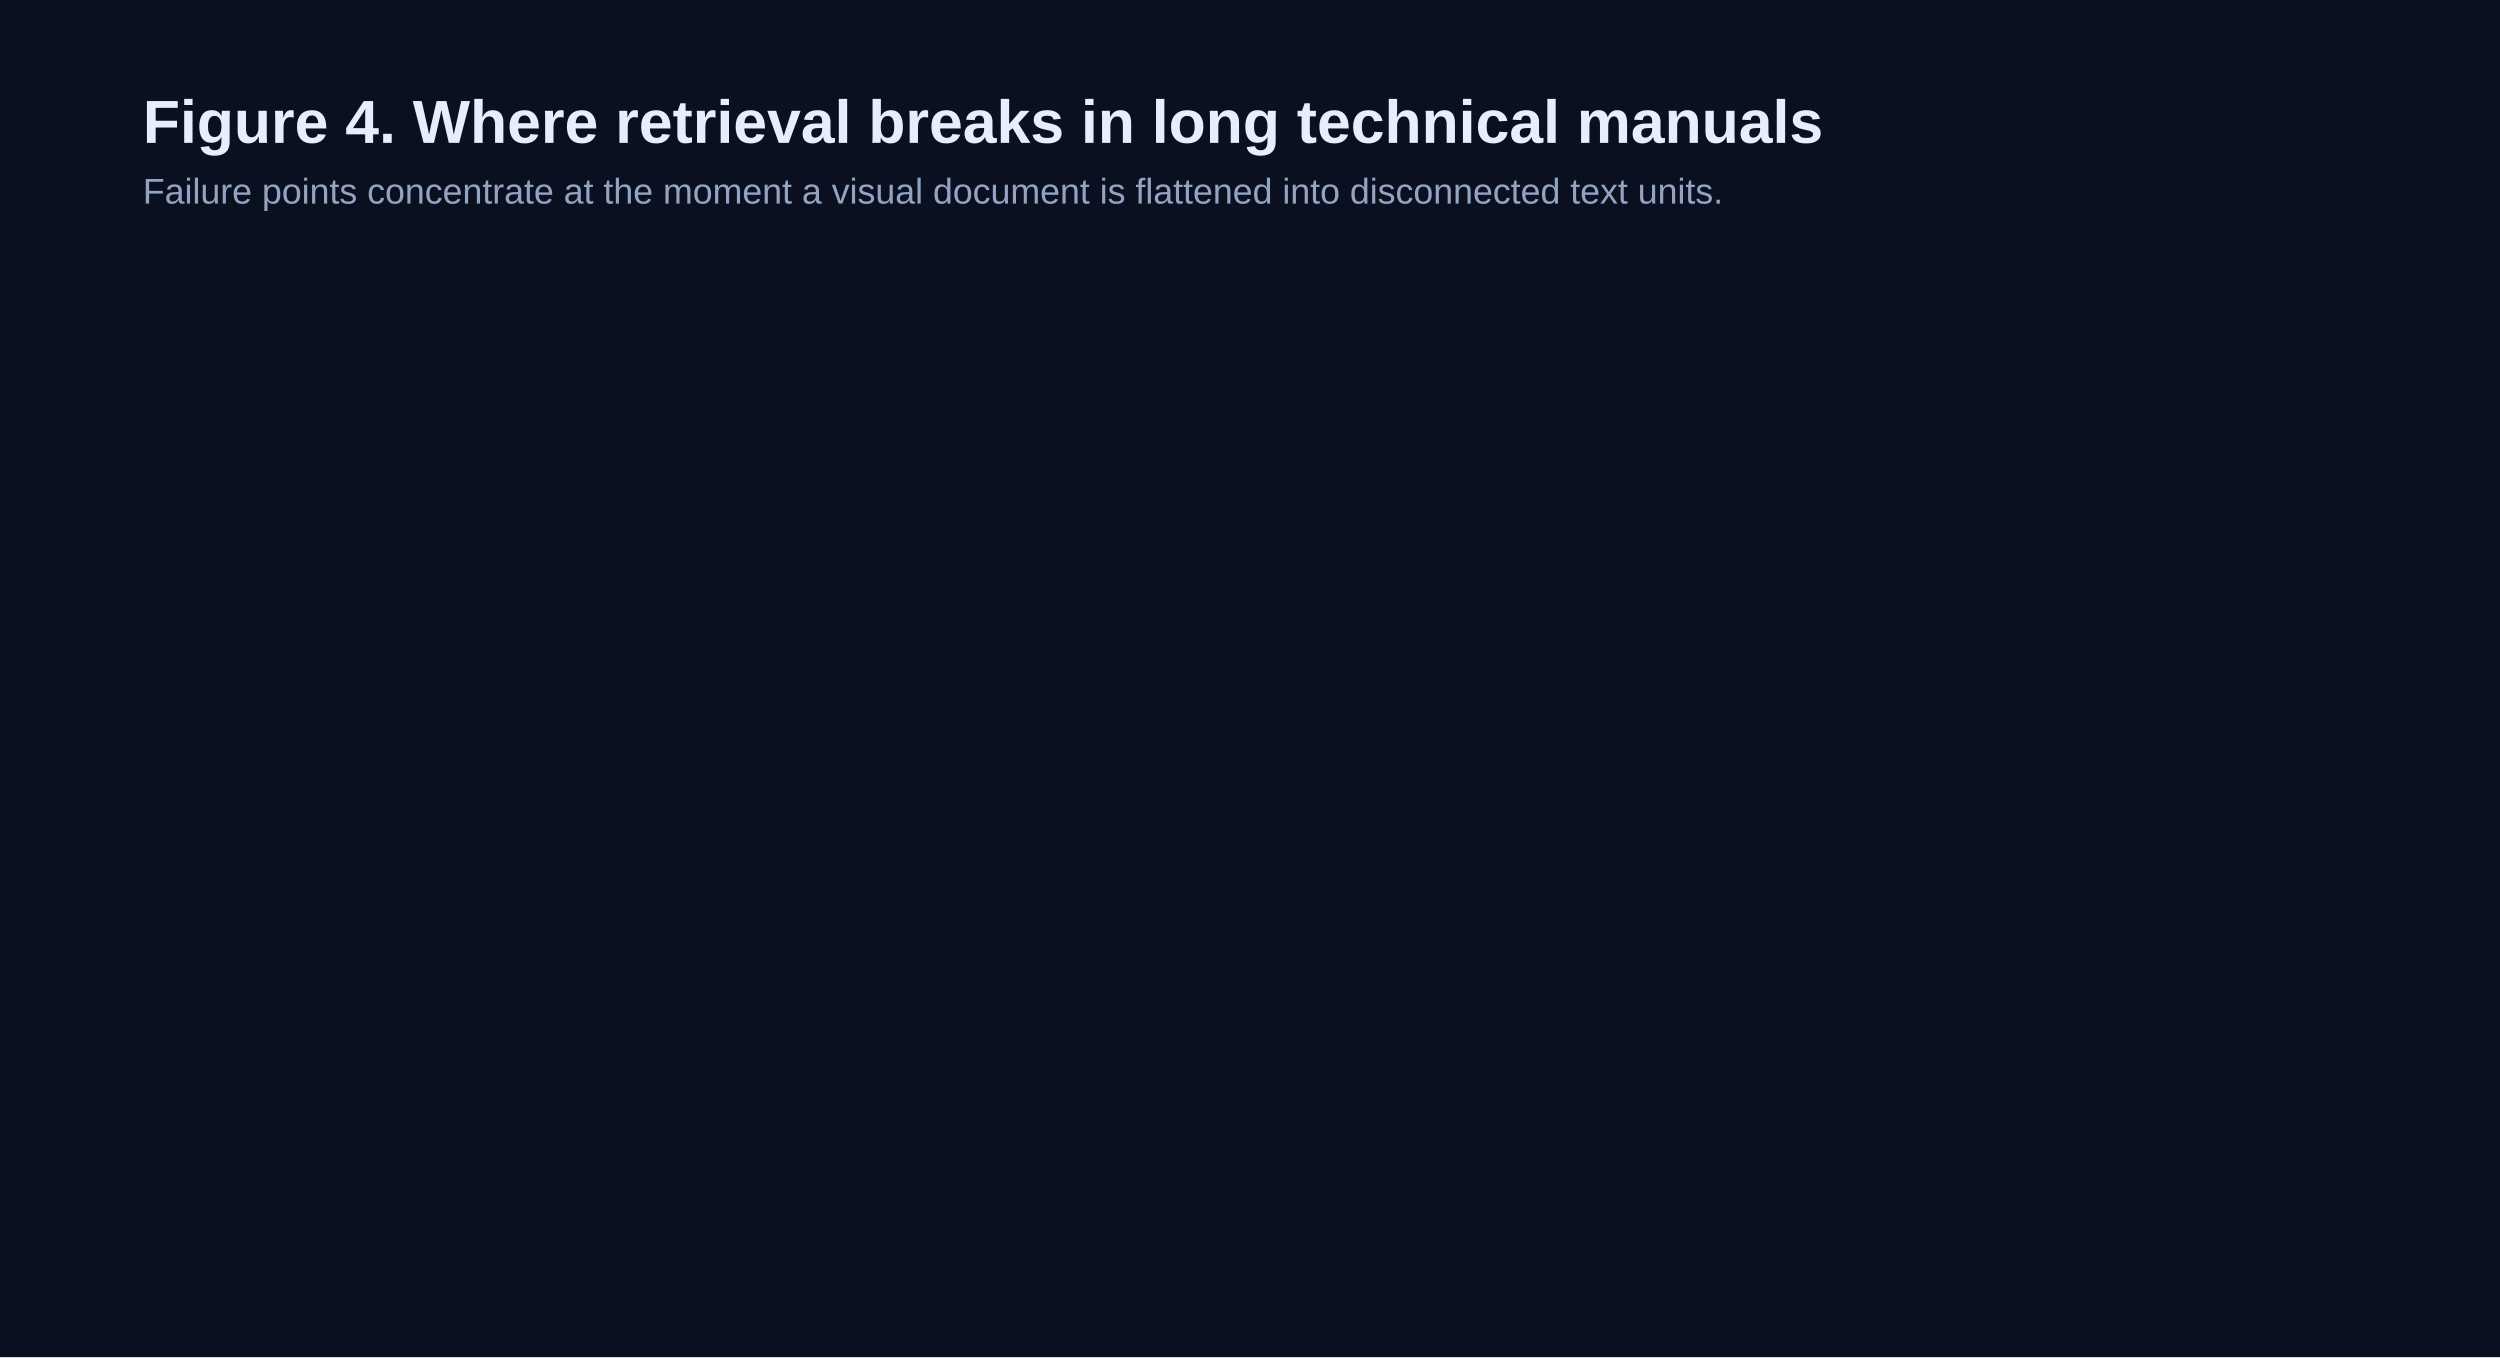
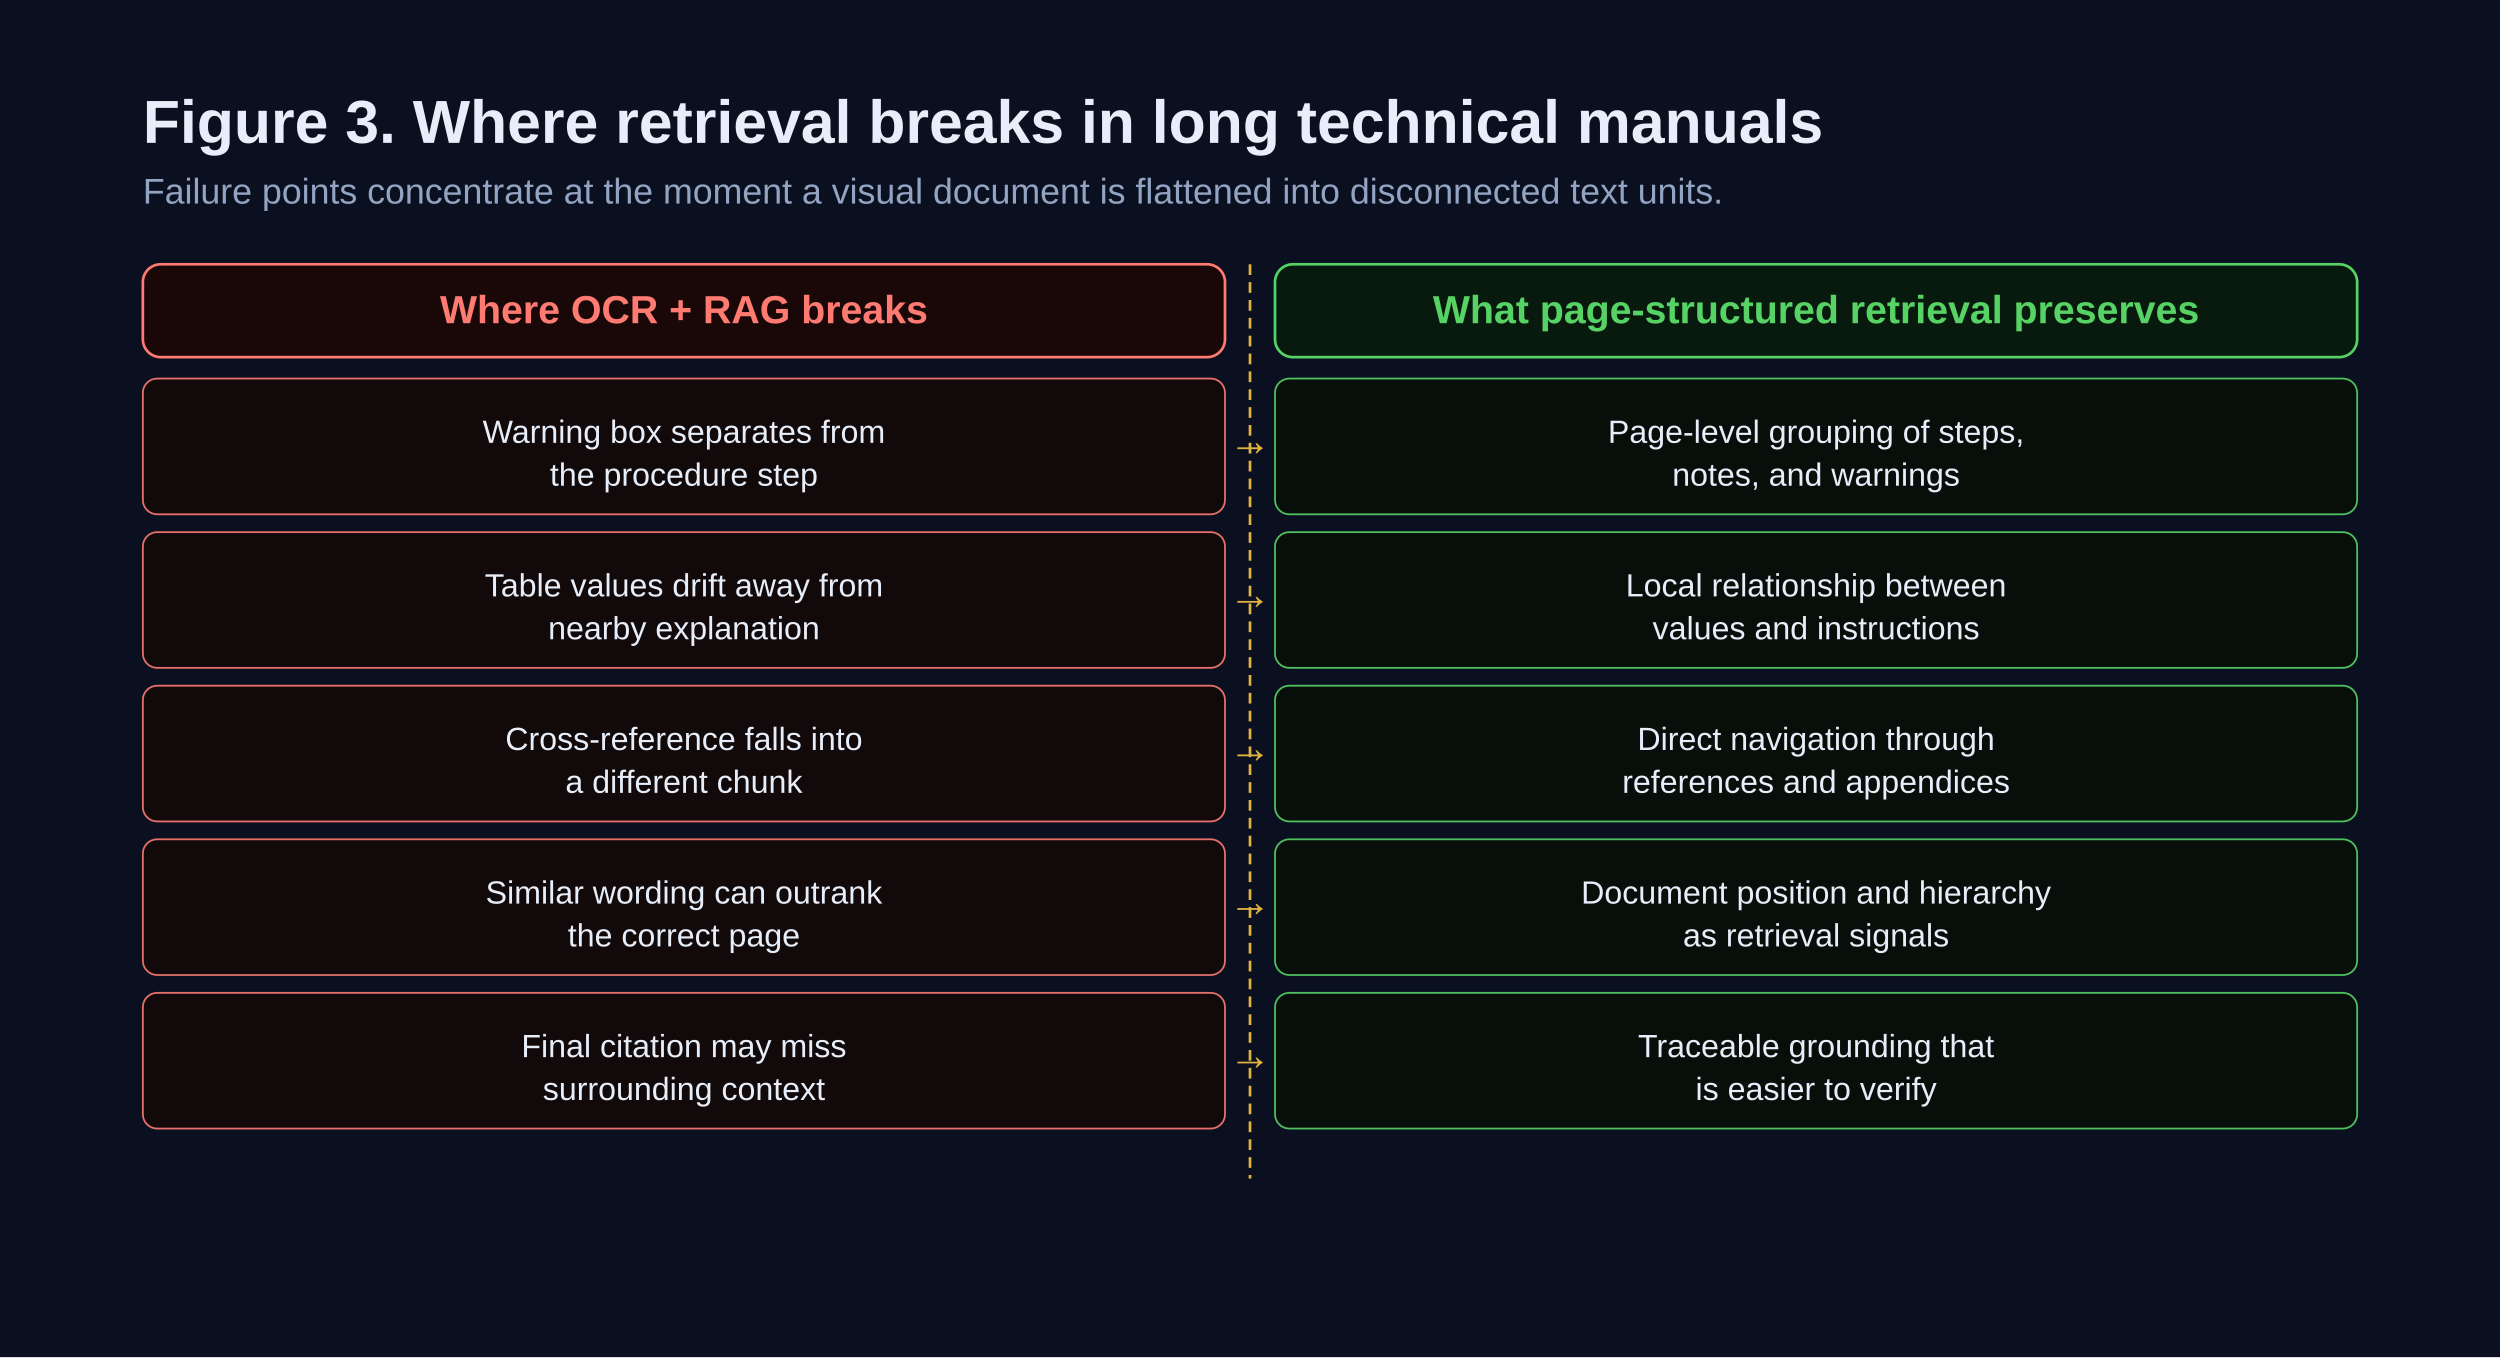
<svg xmlns="http://www.w3.org/2000/svg" width="1400" height="760" viewBox="0 0 1400 760" fill="none">
  <rect width="1400" height="760" fill="#0B1020" />
-   <text x="80" y="80" fill="#E8EEF9" font-family="Arial, Helvetica, sans-serif" font-size="34" font-weight="700">Figure 4. Where retrieval breaks in long technical manuals</text>
+   <text x="80" y="80" fill="#E8EEF9" font-family="Arial, Helvetica, sans-serif" font-size="34" font-weight="700">Figure 3. Where retrieval breaks in long technical manuals</text>
  <text x="80" y="114" fill="#92A4C2" font-family="Arial, Helvetica, sans-serif" font-size="20">Failure points concentrate at the moment a visual document is flattened into disconnected text units.</text>
+   <rect x="80" y="148" width="606" height="52" rx="10" fill="#1A0808" stroke="#FF7B72" stroke-width="1.5" />
+   <text x="383" y="181" fill="#FF7B72" font-family="Arial, Helvetica, sans-serif" font-size="22" font-weight="700" text-anchor="middle">Where OCR + RAG breaks</text>
+   <rect x="714" y="148" width="606" height="52" rx="10" fill="#081A0D" stroke="#56D364" stroke-width="1.5" />
+   <text x="1017" y="181" fill="#56D364" font-family="Arial, Helvetica, sans-serif" font-size="22" font-weight="700" text-anchor="middle">What page-structured retrieval preserves</text>
+   <line x1="700" y1="148" x2="700" y2="660" stroke="#E3B341" stroke-width="1.5" stroke-dasharray="6,4" />
+   <rect x="80" y="212" width="606" height="76" rx="8" fill="#120808" stroke="#FF7B72" stroke-width="1" opacity="0.9" />
+   <text x="383" y="248" fill="#E8EEF9" font-family="Arial, Helvetica, sans-serif" font-size="18" text-anchor="middle">Warning box separates from</text>
+   <text x="383" y="272" fill="#E8EEF9" font-family="Arial, Helvetica, sans-serif" font-size="18" text-anchor="middle">the procedure step</text>
+   <rect x="714" y="212" width="606" height="76" rx="8" fill="#080E08" stroke="#56D364" stroke-width="1" opacity="0.9" />
+   <text x="1017" y="248" fill="#E8EEF9" font-family="Arial, Helvetica, sans-serif" font-size="18" text-anchor="middle">Page-level grouping of steps,</text>
+   <text x="1017" y="272" fill="#E8EEF9" font-family="Arial, Helvetica, sans-serif" font-size="18" text-anchor="middle">notes, and warnings</text>
+   <rect x="80" y="298" width="606" height="76" rx="8" fill="#120808" stroke="#FF7B72" stroke-width="1" opacity="0.9" />
+   <text x="383" y="334" fill="#E8EEF9" font-family="Arial, Helvetica, sans-serif" font-size="18" text-anchor="middle">Table values drift away from</text>
+   <text x="383" y="358" fill="#E8EEF9" font-family="Arial, Helvetica, sans-serif" font-size="18" text-anchor="middle">nearby explanation</text>
+   <rect x="714" y="298" width="606" height="76" rx="8" fill="#080E08" stroke="#56D364" stroke-width="1" opacity="0.9" />
+   <text x="1017" y="334" fill="#E8EEF9" font-family="Arial, Helvetica, sans-serif" font-size="18" text-anchor="middle">Local relationship between</text>
+   <text x="1017" y="358" fill="#E8EEF9" font-family="Arial, Helvetica, sans-serif" font-size="18" text-anchor="middle">values and instructions</text>
+   <rect x="80" y="384" width="606" height="76" rx="8" fill="#120808" stroke="#FF7B72" stroke-width="1" opacity="0.9" />
+   <text x="383" y="420" fill="#E8EEF9" font-family="Arial, Helvetica, sans-serif" font-size="18" text-anchor="middle">Cross-reference falls into</text>
+   <text x="383" y="444" fill="#E8EEF9" font-family="Arial, Helvetica, sans-serif" font-size="18" text-anchor="middle">a different chunk</text>
+   <rect x="714" y="384" width="606" height="76" rx="8" fill="#080E08" stroke="#56D364" stroke-width="1" opacity="0.9" />
+   <text x="1017" y="420" fill="#E8EEF9" font-family="Arial, Helvetica, sans-serif" font-size="18" text-anchor="middle">Direct navigation through</text>
+   <text x="1017" y="444" fill="#E8EEF9" font-family="Arial, Helvetica, sans-serif" font-size="18" text-anchor="middle">references and appendices</text>
+   <rect x="80" y="470" width="606" height="76" rx="8" fill="#120808" stroke="#FF7B72" stroke-width="1" opacity="0.9" />
+   <text x="383" y="506" fill="#E8EEF9" font-family="Arial, Helvetica, sans-serif" font-size="18" text-anchor="middle">Similar wording can outrank</text>
+   <text x="383" y="530" fill="#E8EEF9" font-family="Arial, Helvetica, sans-serif" font-size="18" text-anchor="middle">the correct page</text>
+   <rect x="714" y="470" width="606" height="76" rx="8" fill="#080E08" stroke="#56D364" stroke-width="1" opacity="0.9" />
+   <text x="1017" y="506" fill="#E8EEF9" font-family="Arial, Helvetica, sans-serif" font-size="18" text-anchor="middle">Document position and hierarchy</text>
+   <text x="1017" y="530" fill="#E8EEF9" font-family="Arial, Helvetica, sans-serif" font-size="18" text-anchor="middle">as retrieval signals</text>
+   <rect x="80" y="556" width="606" height="76" rx="8" fill="#120808" stroke="#FF7B72" stroke-width="1" opacity="0.9" />
+   <text x="383" y="592" fill="#E8EEF9" font-family="Arial, Helvetica, sans-serif" font-size="18" text-anchor="middle">Final citation may miss</text>
+   <text x="383" y="616" fill="#E8EEF9" font-family="Arial, Helvetica, sans-serif" font-size="18" text-anchor="middle">surrounding context</text>
+   <rect x="714" y="556" width="606" height="76" rx="8" fill="#080E08" stroke="#56D364" stroke-width="1" opacity="0.9" />
+   <text x="1017" y="592" fill="#E8EEF9" font-family="Arial, Helvetica, sans-serif" font-size="18" text-anchor="middle">Traceable grounding that</text>
+   <text x="1017" y="616" fill="#E8EEF9" font-family="Arial, Helvetica, sans-serif" font-size="18" text-anchor="middle">is easier to verify</text>
+   <text x="700" y="255" fill="#E3B341" font-family="Arial, Helvetica, sans-serif" font-size="24" text-anchor="middle" font-weight="700">→</text>
+   <text x="700" y="341" fill="#E3B341" font-family="Arial, Helvetica, sans-serif" font-size="24" text-anchor="middle" font-weight="700">→</text>
+   <text x="700" y="427" fill="#E3B341" font-family="Arial, Helvetica, sans-serif" font-size="24" text-anchor="middle" font-weight="700">→</text>
+   <text x="700" y="513" fill="#E3B341" font-family="Arial, Helvetica, sans-serif" font-size="24" text-anchor="middle" font-weight="700">→</text>
+   <text x="700" y="599" fill="#E3B341" font-family="Arial, Helvetica, sans-serif" font-size="24" text-anchor="middle" font-weight="700">→</text>
</svg>
